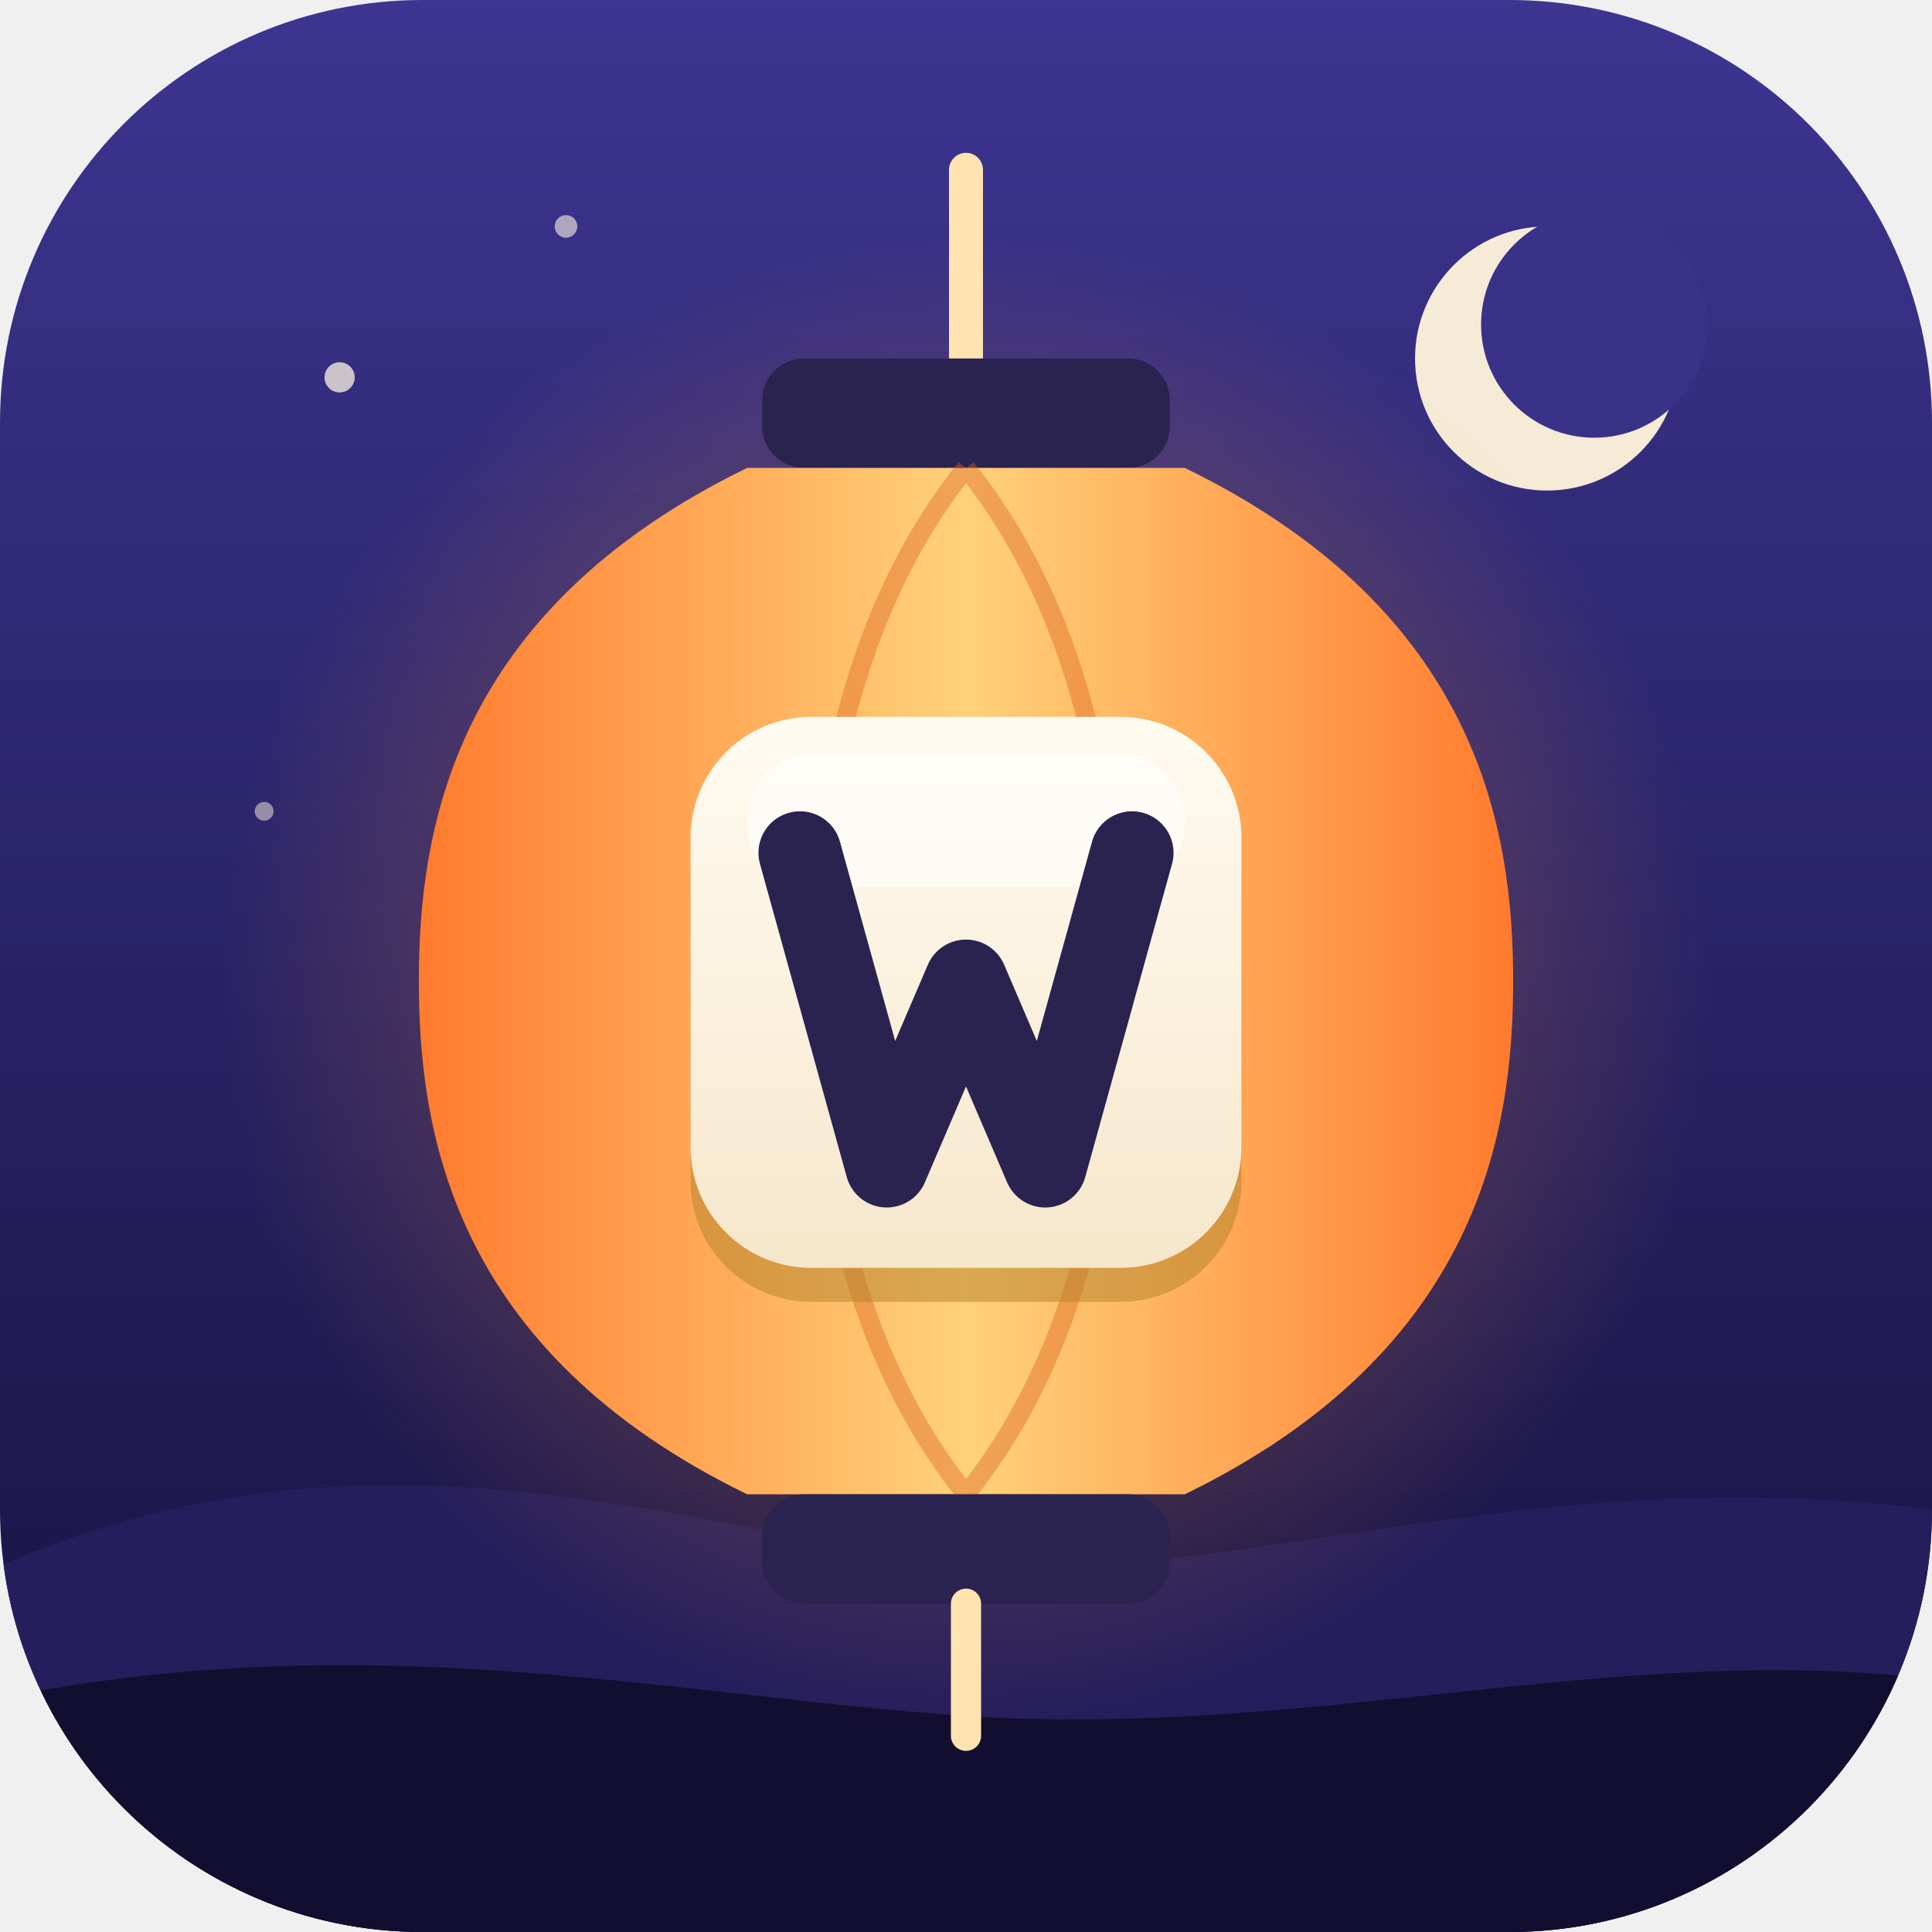
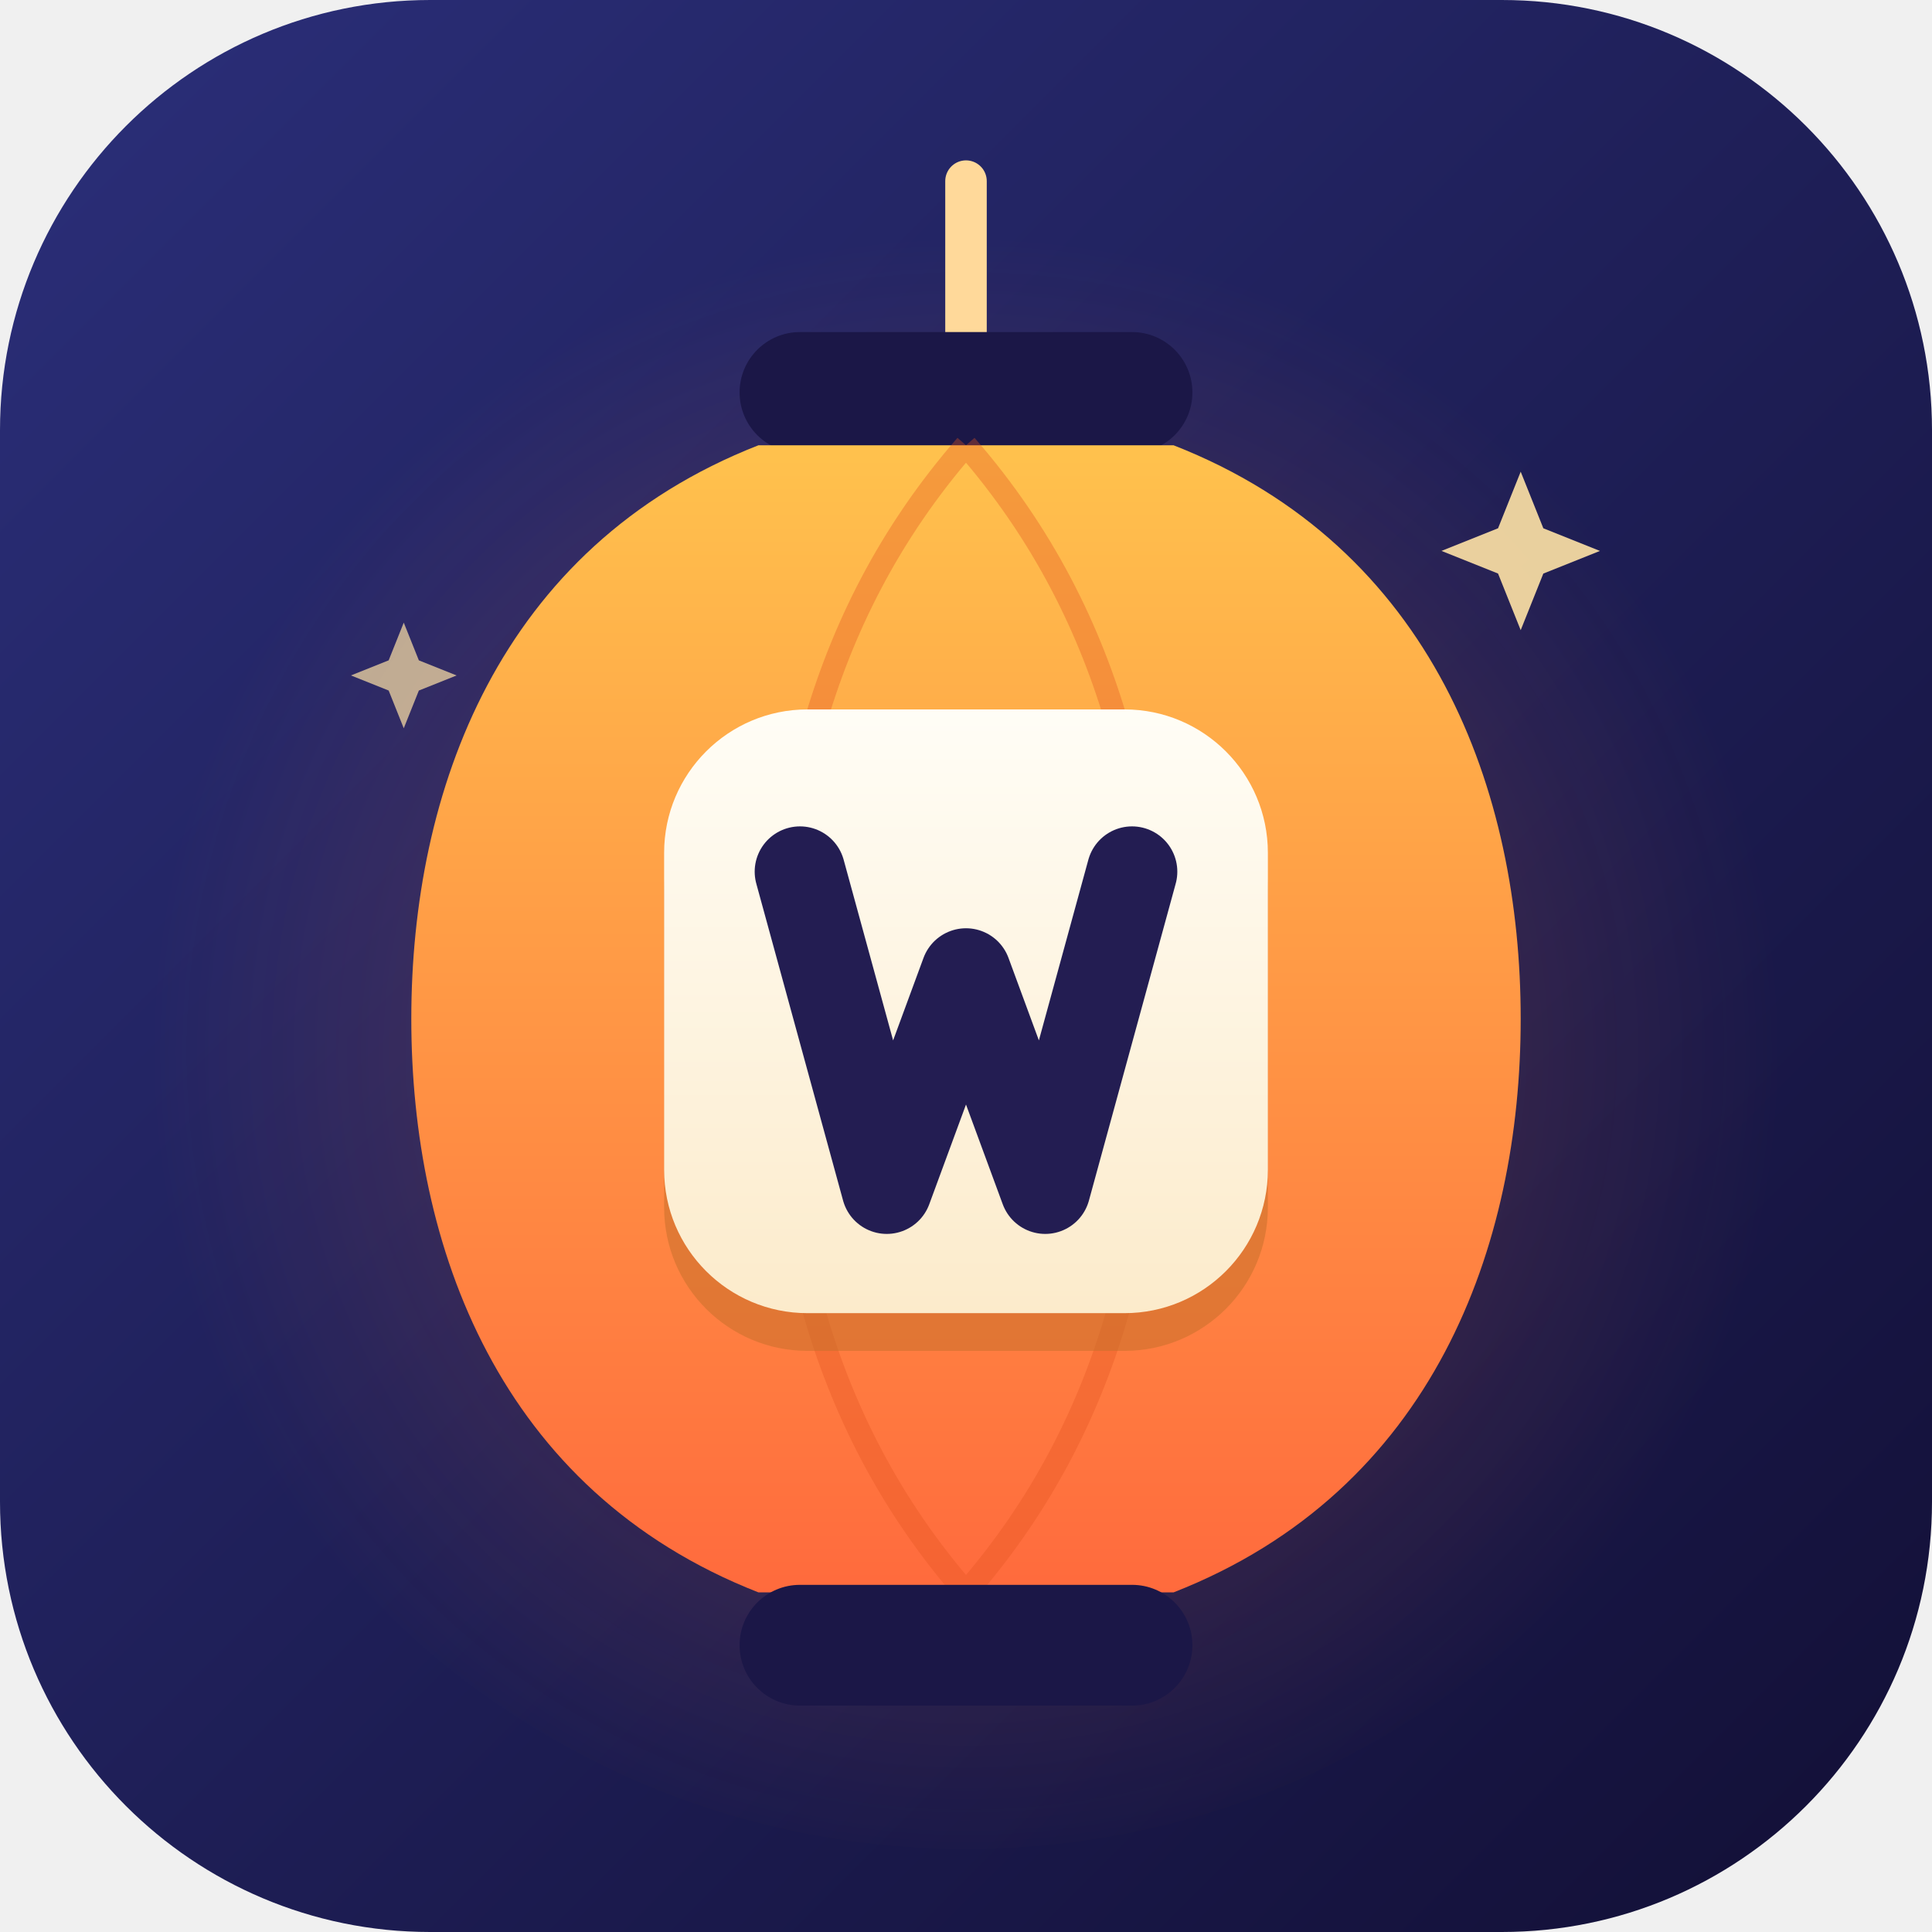
<svg xmlns="http://www.w3.org/2000/svg" width="1024" height="1024" viewBox="0 0 1024 1024">
  <defs>
-     <linearGradient id="sky" x1="0" y1="0" x2="0" y2="1">
-       <stop offset="0" stop-color="#3D3591" />
-       <stop offset="1" stop-color="#14103A" />
+     <linearGradient id="bg" x1="0" y1="0" x2="1" y2="1">
+       <stop offset="0" stop-color="#2B2F7A" />
+       <stop offset="1" stop-color="#120F35" />
    </linearGradient>
-     <radialGradient id="glow" cx="0.5" cy="0.5" r="0.5">
-       <stop offset="0" stop-color="#FFC861" stop-opacity="0.85" />
-       <stop offset="0.5" stop-color="#FF9A3D" stop-opacity="0.25" />
-       <stop offset="1" stop-color="#FF9A3D" stop-opacity="0" />
+     <radialGradient id="halo" cx=".5" cy=".52" r=".5">
+       <stop offset="0" stop-color="#FFB547" stop-opacity=".55" />
+       <stop offset=".6" stop-color="#FF7A45" stop-opacity=".12" />
+       <stop offset="1" stop-color="#FF7A45" stop-opacity="0" />
    </radialGradient>
-     <linearGradient id="paper" x1="0" y1="0" x2="1" y2="0">
-       <stop offset="0" stop-color="#FF7A2E" />
-       <stop offset="0.5" stop-color="#FFD27A" />
-       <stop offset="1" stop-color="#FF7A2E" />
+     <linearGradient id="body" x1="0" y1="0" x2="0" y2="1">
+       <stop offset="0" stop-color="#FFC24D" />
+       <stop offset="1" stop-color="#FF6A3D" />
    </linearGradient>
    <linearGradient id="tile" x1="0" y1="0" x2="0" y2="1">
-       <stop offset="0" stop-color="#FFFBF1" />
-       <stop offset="1" stop-color="#F6E7CB" />
+       <stop offset="0" stop-color="#FFFDF6" />
+       <stop offset="1" stop-color="#FCEBCB" />
    </linearGradient>
-     <clipPath id="r">
-       <rect width="1024" height="1024" rx="224" />
+     <clipPath id="c">
+       <rect width="1024" height="1024" rx="228" />
    </clipPath>
  </defs>
-   <g clip-path="url(#r)">
-     <rect width="1024" height="1024" fill="url(#sky)" />
-     <circle cx="820" cy="190" r="70" fill="#FFF4DA" opacity="0.95" />
-     <circle cx="845" cy="172" r="60" fill="#3A3289" />
-     <circle cx="180" cy="200" r="8" fill="#FFF4E3" opacity="0.75" />
-     <circle cx="300" cy="120" r="6" fill="#FFF4E3" opacity="0.6" />
-     <circle cx="700" cy="330" r="5" fill="#FFF4E3" opacity="0.55" />
-     <circle cx="140" cy="430" r="5" fill="#FFF4E3" opacity="0.5" />
-     <path d="M0 830 C 160 760 300 790 450 820 C 620 860 780 770 1024 800 L1024 1024 L0 1024 Z" fill="#251E5C" />
-     <path d="M0 900 C 200 860 360 900 520 910 C 700 920 860 870 1024 890 L1024 1024 L0 1024 Z" fill="#120E30" />
-     <circle cx="512" cy="520" r="400" fill="url(#glow)" />
-     <path d="M512 90v110" stroke="#FFE3B0" stroke-width="18" stroke-linecap="round" />
-     <rect x="404" y="190" width="216" height="58" rx="22" fill="#2A2350" />
-     <path d="M396 248 C 240 324 222 440 222 520 C 222 600 240 716 396 792 L 628 792 C 784 716 802 600 802 520 C 802 440 784 324 628 248 Z" fill="url(#paper)" />
-     <path d="M512 248 C 446 330 432 440 432 520 C 432 600 446 710 512 792 M512 248 C 578 330 592 440 592 520 C 592 600 578 710 512 792" stroke="#D9601C" stroke-width="10" fill="none" opacity="0.4" />
-     <rect x="404" y="792" width="216" height="58" rx="22" fill="#2A2350" />
-     <path d="M512 850v70" stroke="#FFE3B0" stroke-width="16" stroke-linecap="round" />
-     <rect x="366" y="398" width="292" height="292" rx="64" fill="#B8862E" opacity="0.55" />
-     <rect x="366" y="380" width="292" height="292" rx="64" fill="url(#tile)" />
-     <rect x="396" y="400" width="232" height="70" rx="34" fill="#FFFFFF" opacity="0.6" />
-     <path d="M424 452 L470 618 L512 520 L554 618 L600 452" stroke="#2A2350" stroke-width="44" stroke-linecap="round" stroke-linejoin="round" fill="none" />
+   <g clip-path="url(#c)">
+     <rect width="1024" height="1024" fill="url(#bg)" />
+     <circle cx="512" cy="540" r="440" fill="url(#halo)" />
+     <path d="M806 250 l12 30 30 12 -30 12 -12 30 -12 -30 -30 -12 30 -12z" fill="#FFE3A6" opacity=".9" />
+     <path d="M214 330 l8 20 20 8 -20 8 -8 20 -8 -20 -20 -8 20 -8z" fill="#FFE3A6" opacity=".7" />
+     <path d="M512 96 v92" stroke="#FFD99A" stroke-width="22" stroke-linecap="round" />
+     <rect x="392" y="176" width="240" height="64" rx="32" fill="#1B1747" />
+     <path d="M402 236 H622 C760 290 806 420 806 540 C806 660 760 790 622 844 H402 C264 790 218 660 218 540 C218 420 264 290 402 236 Z" fill="url(#body)" />
+     <path d="M512 236 C430 330 412 440 412 540 C412 640 430 750 512 844 M512 236 C594 330 612 440 612 540 C612 640 594 750 512 844" stroke="#E2531F" stroke-width="12" fill="none" opacity=".35" />
+     <rect x="392" y="840" width="240" height="64" rx="32" fill="#1B1747" />
+     <rect x="352" y="396" width="320" height="320" rx="76" fill="#C9702A" opacity=".55" />
+     <rect x="352" y="376" width="320" height="320" rx="76" fill="url(#tile)" />
+     <path d="M424 462 L470 630 L512 516 L554 630 L600 462" stroke="#231D52" stroke-width="48" stroke-linecap="round" stroke-linejoin="round" fill="none" />
  </g>
</svg>
